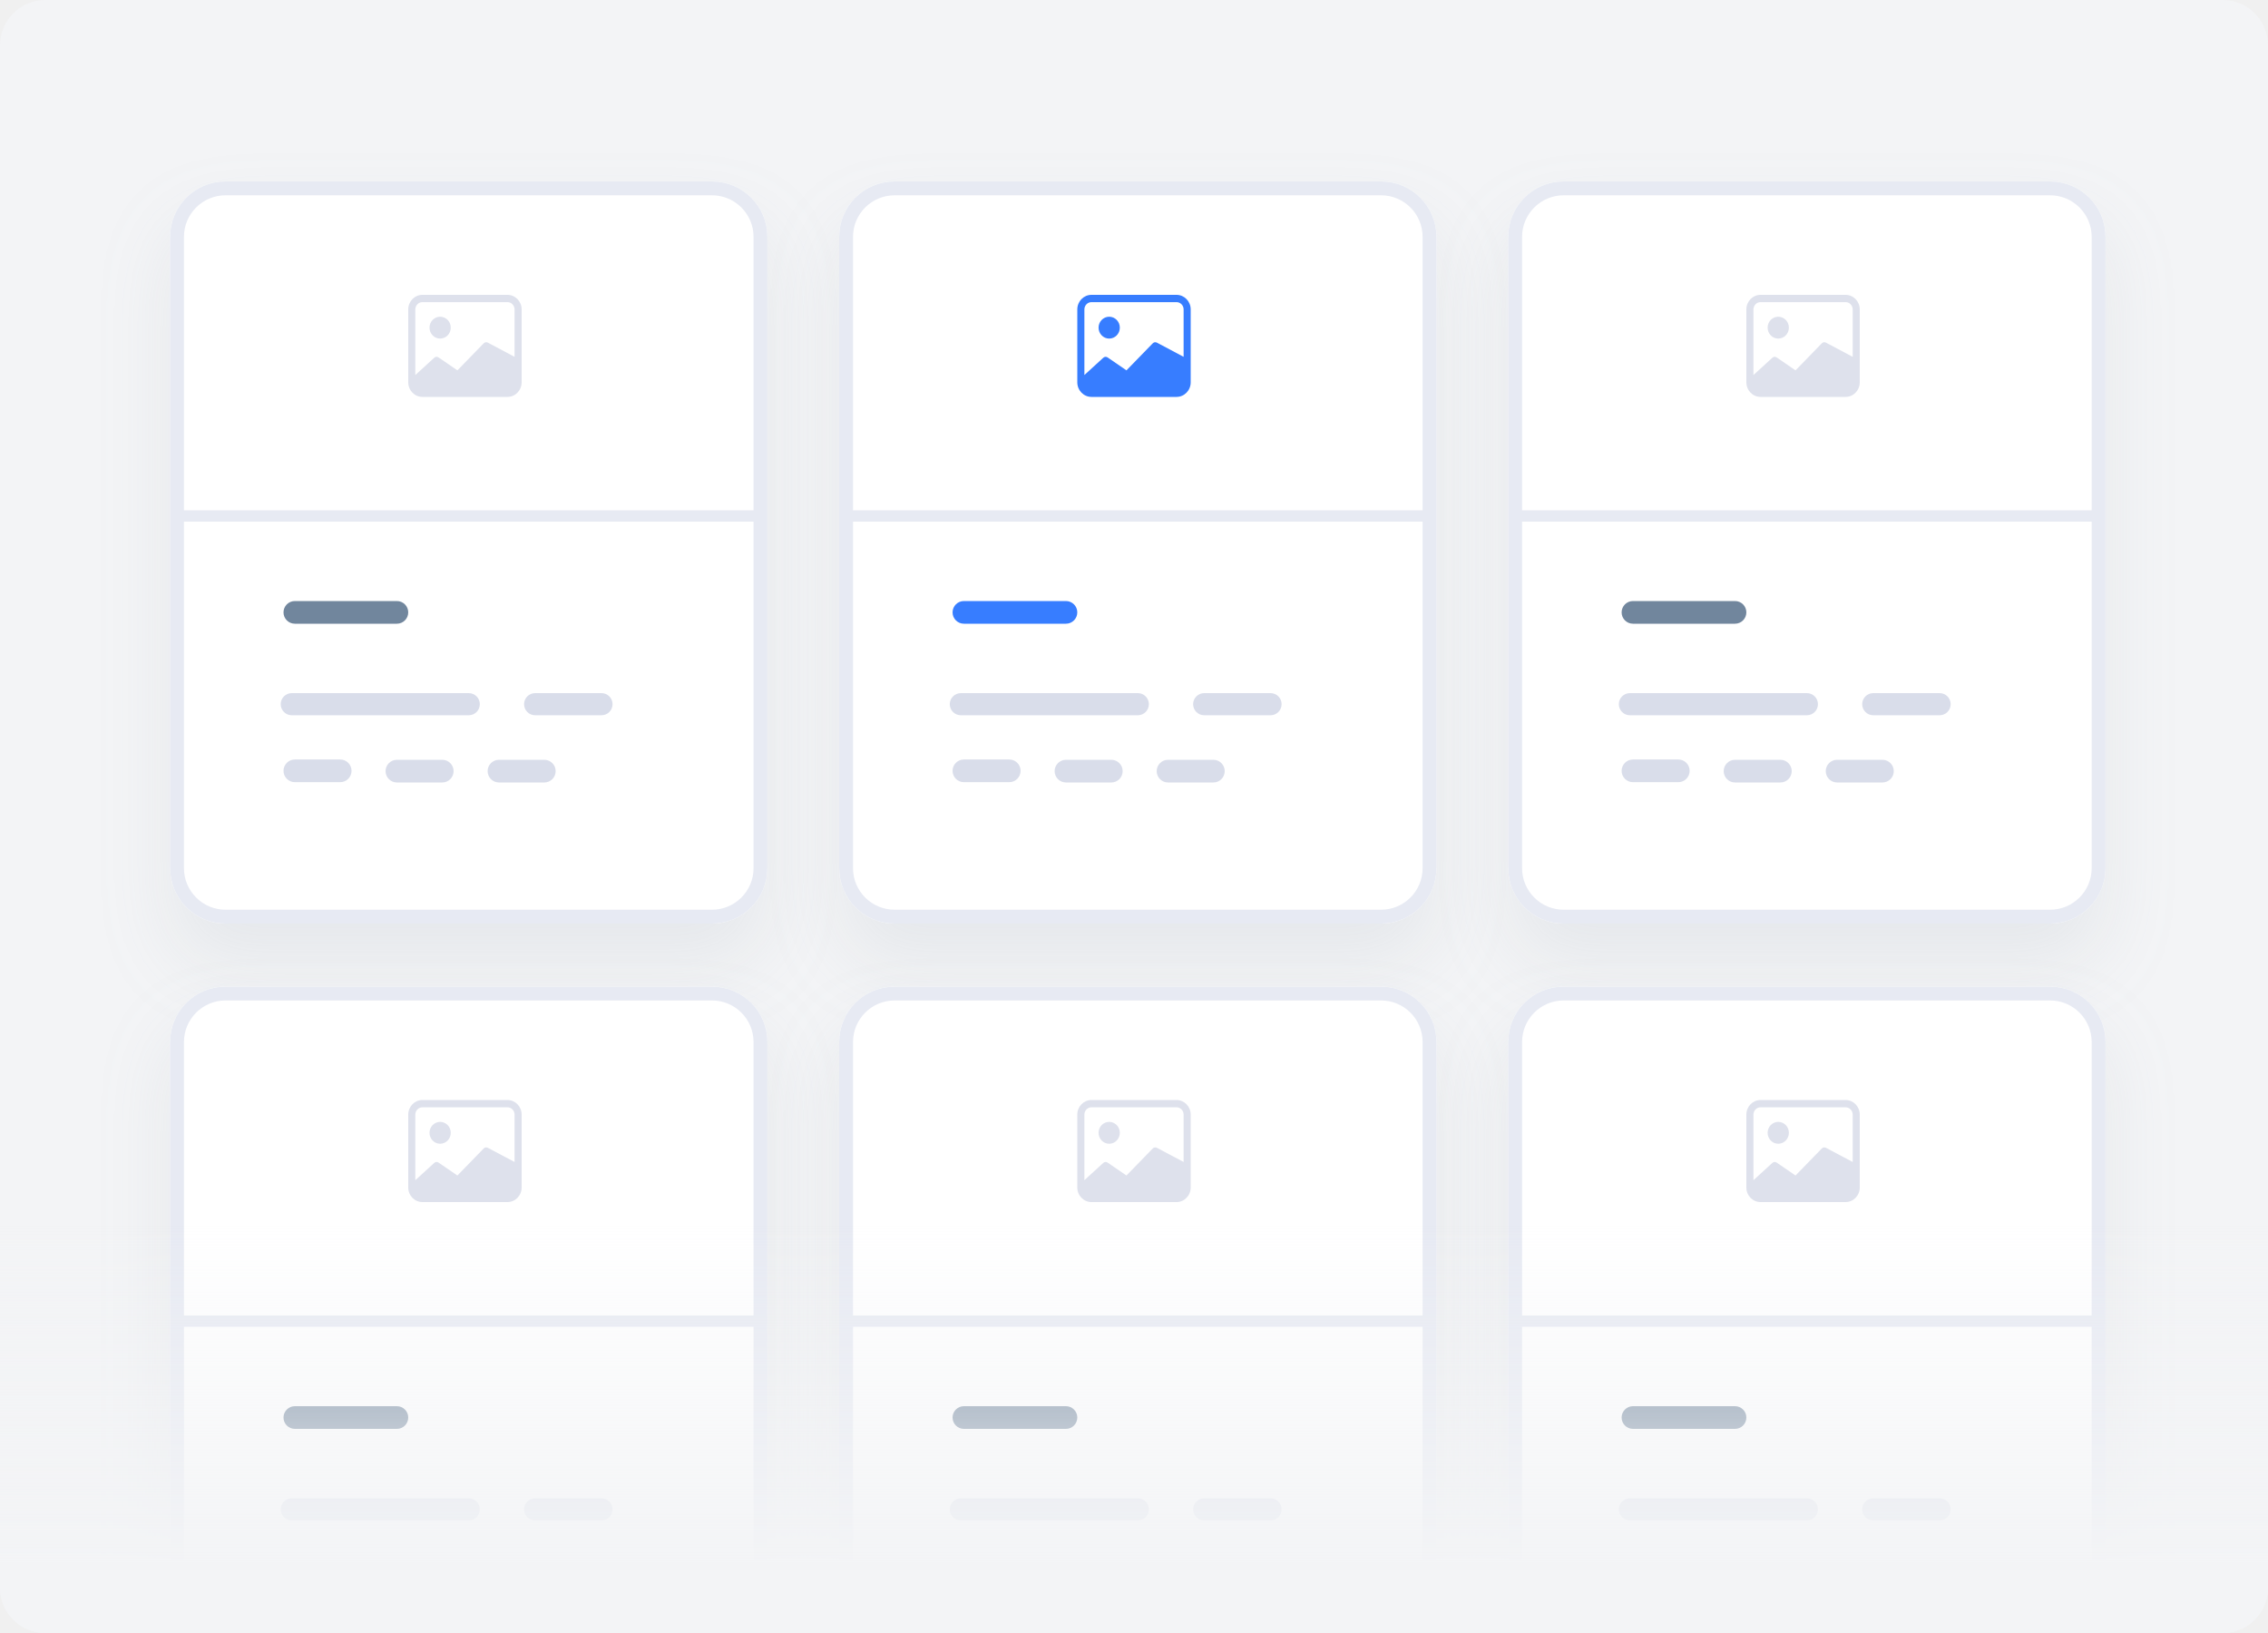
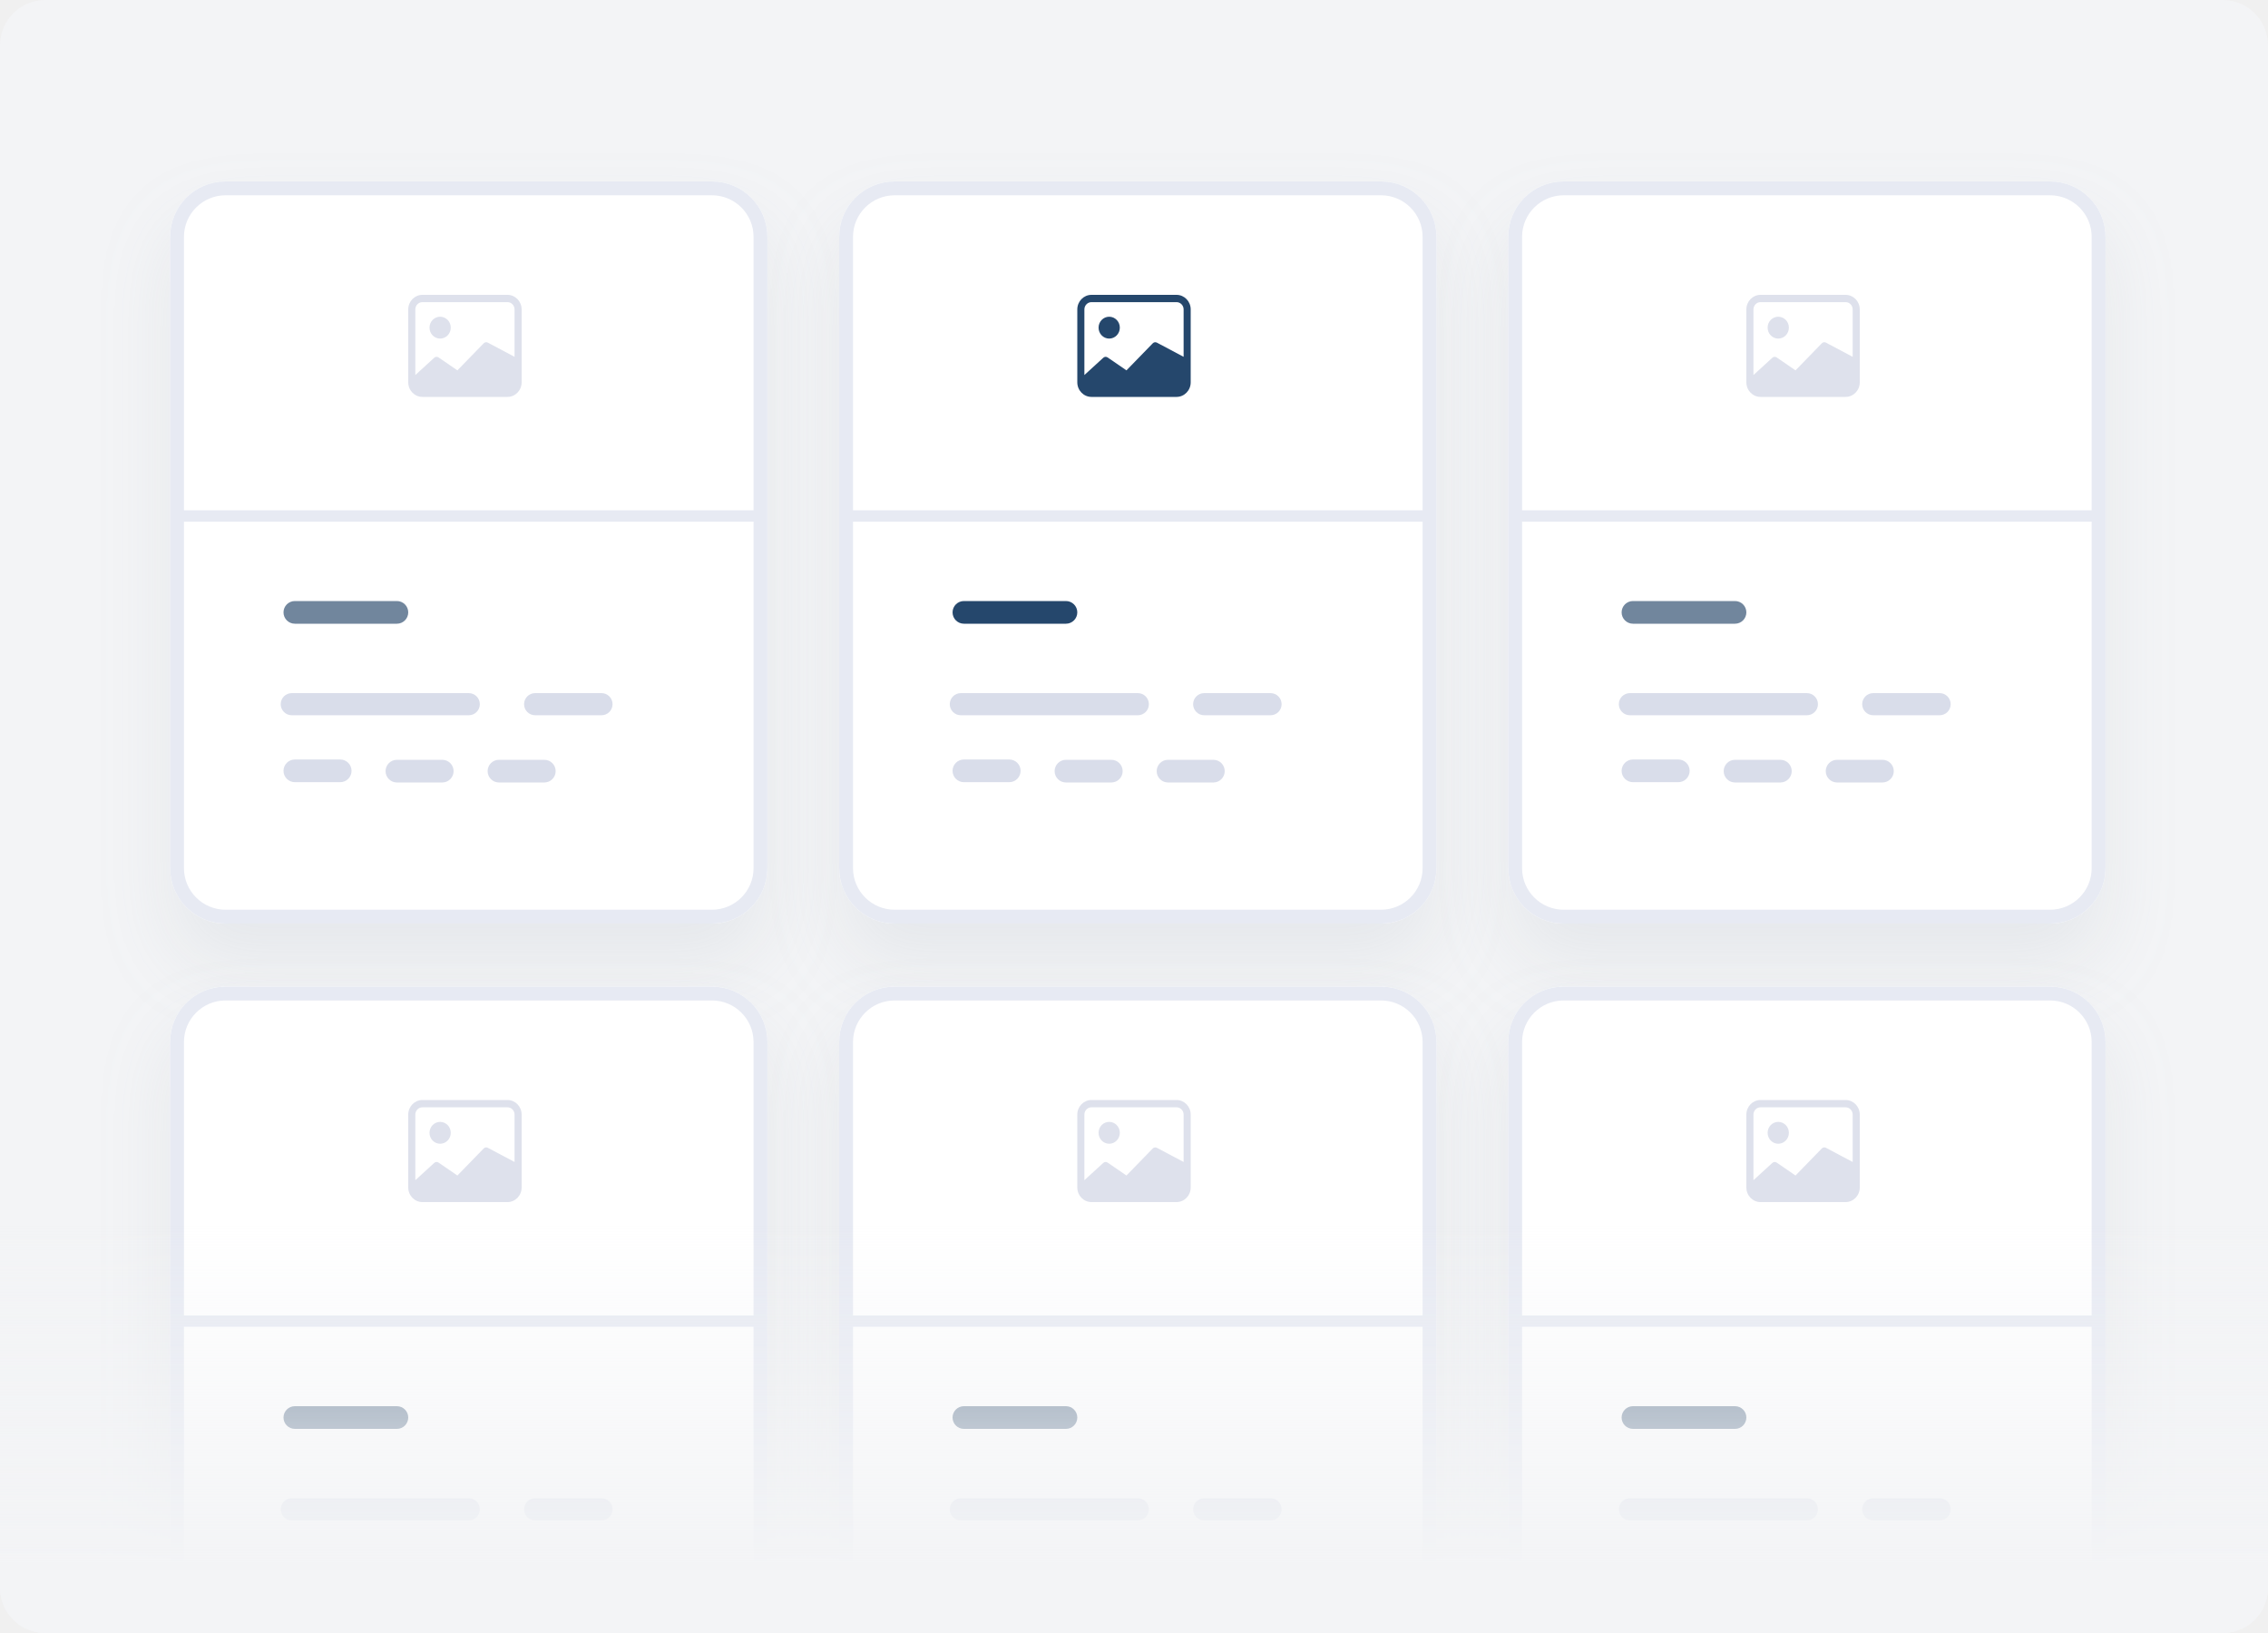
<svg xmlns="http://www.w3.org/2000/svg" width="200" height="144" viewBox="0 0 200 144" fill="none">
  <g clip-path="url(#clip0)">
    <path d="M196 0H4C1.791 0 0 1.791 0 4V140C0 142.209 1.791 144 4 144H196C198.209 144 200 142.209 200 140V4C200 1.791 198.209 0 196 0Z" fill="#F3F4F6" />
    <g filter="url(#filter0_d)">
      <rect x="15" y="16" width="52.673" height="65.442" rx="4.889" fill="white" />
      <rect x="15.611" y="16.611" width="51.451" height="64.22" rx="4.278" stroke="#E7EAF3" stroke-width="1.222" />
    </g>
    <path d="M39.75 28.893C39.75 29.425 39.33 29.857 38.812 29.857C38.295 29.857 37.875 29.425 37.875 28.893C37.875 28.36 38.295 27.929 38.812 27.929C39.33 27.929 39.75 28.36 39.75 28.893Z" fill="#DEE1EC" />
    <path d="M37.25 26C36.56 26 36 26.576 36 27.286V33.714C36 34.424 36.56 35 37.25 35H44.75C45.44 35 46 34.424 46 33.714V27.286C46 26.576 45.44 26 44.75 26H37.25ZM44.75 26.643C45.095 26.643 45.375 26.931 45.375 27.286V31.464L43.015 30.212C42.894 30.151 42.749 30.175 42.654 30.273L40.335 32.658L38.673 31.518C38.549 31.433 38.384 31.45 38.279 31.558L36.625 33.071V27.286C36.625 26.931 36.905 26.643 37.25 26.643H44.75Z" fill="#DEE1EC" />
    <rect x="16" y="45" width="51" height="1" fill="#E7EAF3" />
    <rect x="25" y="53" width="11" height="2" rx="1" fill="#71869D" />
    <rect x="24.754" y="61.121" width="17.558" height="1.951" rx="0.975" fill="#D9DDEA" />
    <rect x="46.214" y="61.121" width="7.803" height="1.951" rx="0.975" fill="#D9DDEA" />
    <rect x="25" y="66.973" width="6" height="2" rx="1" fill="#D9DDEA" />
    <rect x="34" y="67" width="6" height="2" rx="1" fill="#D9DDEA" />
    <rect x="43" y="67" width="6" height="2" rx="1" fill="#D9DDEA" />
    <g filter="url(#filter1_d)">
      <rect x="74" y="16" width="52.673" height="65.442" rx="4.889" fill="white" />
      <rect x="74.611" y="16.611" width="51.451" height="64.22" rx="4.278" stroke="#E7EAF3" stroke-width="1.222" />
    </g>
-     <path d="M98.75 28.893C98.75 29.425 98.33 29.857 97.812 29.857C97.295 29.857 96.875 29.425 96.875 28.893C96.875 28.36 97.295 27.929 97.812 27.929C98.33 27.929 98.75 28.36 98.75 28.893Z" fill="#377dff" />
-     <path d="M96.25 26C95.56 26 95 26.576 95 27.286V33.714C95 34.424 95.56 35 96.25 35H103.75C104.44 35 105 34.424 105 33.714V27.286C105 26.576 104.44 26 103.75 26H96.25ZM103.75 26.643C104.095 26.643 104.375 26.931 104.375 27.286V31.464L102.015 30.212C101.894 30.151 101.749 30.175 101.654 30.273L99.335 32.658L97.673 31.518C97.549 31.433 97.384 31.45 97.279 31.558L95.625 33.071V27.286C95.625 26.931 95.905 26.643 96.25 26.643H103.75Z" fill="#377dff" />
+     <path d="M98.75 28.893C98.75 29.425 98.33 29.857 97.812 29.857C97.295 29.857 96.875 29.425 96.875 28.893C96.875 28.36 97.295 27.929 97.812 27.929C98.33 27.929 98.75 28.36 98.75 28.893Z" fill="#25476C" />
+     <path d="M96.25 26C95.56 26 95 26.576 95 27.286V33.714C95 34.424 95.56 35 96.25 35H103.75C104.44 35 105 34.424 105 33.714V27.286C105 26.576 104.44 26 103.75 26H96.25ZM103.75 26.643C104.095 26.643 104.375 26.931 104.375 27.286V31.464L102.015 30.212C101.894 30.151 101.749 30.175 101.654 30.273L99.335 32.658L97.673 31.518C97.549 31.433 97.384 31.45 97.279 31.558L95.625 33.071V27.286C95.625 26.931 95.905 26.643 96.25 26.643H103.75Z" fill="#25476C" />
    <rect x="75" y="45" width="51" height="1" fill="#E7EAF3" />
-     <rect x="84" y="53" width="11" height="2" rx="1" fill="#377dff" />
+     <rect x="84" y="53" width="11" height="2" rx="1" fill="#25476C" />
    <rect x="83.754" y="61.121" width="17.558" height="1.951" rx="0.975" fill="#D9DDEA" />
    <rect x="105.214" y="61.121" width="7.803" height="1.951" rx="0.975" fill="#D9DDEA" />
    <rect x="84" y="66.973" width="6" height="2" rx="1" fill="#D9DDEA" />
    <rect x="93" y="67" width="6" height="2" rx="1" fill="#D9DDEA" />
    <rect x="102" y="67" width="6" height="2" rx="1" fill="#D9DDEA" />
    <g filter="url(#filter2_d)">
      <rect x="133" y="16" width="52.673" height="65.442" rx="4.889" fill="white" />
      <rect x="133.611" y="16.611" width="51.451" height="64.22" rx="4.278" stroke="#E7EAF3" stroke-width="1.222" />
    </g>
    <path d="M157.75 28.893C157.75 29.425 157.33 29.857 156.812 29.857C156.295 29.857 155.875 29.425 155.875 28.893C155.875 28.36 156.295 27.929 156.812 27.929C157.33 27.929 157.75 28.36 157.75 28.893Z" fill="#DEE1EC" />
    <path d="M155.25 26C154.56 26 154 26.576 154 27.286V33.714C154 34.424 154.56 35 155.25 35H162.75C163.44 35 164 34.424 164 33.714V27.286C164 26.576 163.44 26 162.75 26H155.25ZM162.75 26.643C163.095 26.643 163.375 26.931 163.375 27.286V31.464L161.015 30.212C160.894 30.151 160.749 30.175 160.654 30.273L158.335 32.658L156.673 31.518C156.549 31.433 156.384 31.45 156.279 31.558L154.625 33.071V27.286C154.625 26.931 154.905 26.643 155.25 26.643H162.75Z" fill="#DEE1EC" />
    <rect x="134" y="45" width="51" height="1" fill="#E7EAF3" />
    <rect x="143" y="53" width="11" height="2" rx="1" fill="#71869D" />
    <rect x="142.754" y="61.121" width="17.558" height="1.951" rx="0.975" fill="#D9DDEA" />
    <rect x="164.214" y="61.121" width="7.803" height="1.951" rx="0.975" fill="#D9DDEA" />
    <rect x="143" y="66.973" width="6" height="2" rx="1" fill="#D9DDEA" />
    <rect x="152" y="67" width="6" height="2" rx="1" fill="#D9DDEA" />
    <rect x="161" y="67" width="6" height="2" rx="1" fill="#D9DDEA" />
    <g filter="url(#filter3_d)">
      <rect x="15" y="87" width="52.673" height="65.442" rx="4.889" fill="white" />
      <rect x="15.611" y="87.611" width="51.451" height="64.22" rx="4.278" stroke="#E7EAF3" stroke-width="1.222" />
    </g>
    <path d="M39.75 99.893C39.75 100.425 39.33 100.857 38.812 100.857C38.295 100.857 37.875 100.425 37.875 99.893C37.875 99.36 38.295 98.929 38.812 98.929C39.33 98.929 39.75 99.36 39.75 99.893Z" fill="#DEE1EC" />
    <path d="M37.25 97C36.56 97 36 97.576 36 98.286V104.714C36 105.424 36.56 106 37.25 106H44.75C45.44 106 46 105.424 46 104.714V98.286C46 97.576 45.44 97 44.75 97H37.25ZM44.75 97.643C45.095 97.643 45.375 97.931 45.375 98.286V102.464L43.015 101.213C42.894 101.151 42.749 101.175 42.654 101.273L40.335 103.658L38.673 102.518C38.549 102.433 38.384 102.45 38.279 102.558L36.625 104.071V98.286C36.625 97.931 36.905 97.643 37.25 97.643H44.75Z" fill="#DEE1EC" />
    <rect x="16" y="116" width="51" height="1" fill="#E7EAF3" />
    <rect x="25" y="124" width="11" height="2" rx="1" fill="#71869D" />
    <rect x="24.754" y="132.121" width="17.558" height="1.951" rx="0.975" fill="#D9DDEA" />
    <rect x="46.214" y="132.121" width="7.803" height="1.951" rx="0.975" fill="#D9DDEA" />
    <rect x="25" y="137.973" width="6" height="2" rx="1" fill="#D9DDEA" />
    <rect x="34" y="138" width="6" height="2" rx="1" fill="#D9DDEA" />
    <rect x="43" y="138" width="6" height="2" rx="1" fill="#D9DDEA" />
    <g filter="url(#filter4_d)">
      <rect x="74" y="87" width="52.673" height="65.442" rx="4.889" fill="white" />
      <rect x="74.611" y="87.611" width="51.451" height="64.22" rx="4.278" stroke="#E7EAF3" stroke-width="1.222" />
    </g>
    <path d="M98.75 99.893C98.75 100.425 98.33 100.857 97.812 100.857C97.295 100.857 96.875 100.425 96.875 99.893C96.875 99.36 97.295 98.929 97.812 98.929C98.33 98.929 98.75 99.36 98.75 99.893Z" fill="#DEE1EC" />
    <path d="M96.25 97C95.56 97 95 97.576 95 98.286V104.714C95 105.424 95.56 106 96.25 106H103.75C104.44 106 105 105.424 105 104.714V98.286C105 97.576 104.44 97 103.75 97H96.25ZM103.75 97.643C104.095 97.643 104.375 97.931 104.375 98.286V102.464L102.015 101.213C101.894 101.151 101.749 101.175 101.654 101.273L99.335 103.658L97.673 102.518C97.549 102.433 97.384 102.45 97.279 102.558L95.625 104.071V98.286C95.625 97.931 95.905 97.643 96.25 97.643H103.75Z" fill="#DEE1EC" />
    <rect x="75" y="116" width="51" height="1" fill="#E7EAF3" />
    <rect x="84" y="124" width="11" height="2" rx="1" fill="#71869D" />
    <rect x="83.754" y="132.121" width="17.558" height="1.951" rx="0.975" fill="#D9DDEA" />
    <rect x="105.214" y="132.121" width="7.803" height="1.951" rx="0.975" fill="#D9DDEA" />
    <rect x="84" y="137.973" width="6" height="2" rx="1" fill="#D9DDEA" />
    <rect x="93" y="138" width="6" height="2" rx="1" fill="#D9DDEA" />
    <rect x="102" y="138" width="6" height="2" rx="1" fill="#D9DDEA" />
    <g filter="url(#filter5_d)">
      <rect x="133" y="87" width="52.673" height="65.442" rx="4.889" fill="white" />
      <rect x="133.611" y="87.611" width="51.451" height="64.22" rx="4.278" stroke="#E7EAF3" stroke-width="1.222" />
    </g>
    <path d="M157.75 99.893C157.75 100.425 157.33 100.857 156.812 100.857C156.295 100.857 155.875 100.425 155.875 99.893C155.875 99.36 156.295 98.929 156.812 98.929C157.33 98.929 157.75 99.36 157.75 99.893Z" fill="#DEE1EC" />
    <path d="M155.25 97C154.56 97 154 97.576 154 98.286V104.714C154 105.424 154.56 106 155.25 106H162.75C163.44 106 164 105.424 164 104.714V98.286C164 97.576 163.44 97 162.75 97H155.25ZM162.75 97.643C163.095 97.643 163.375 97.931 163.375 98.286V102.464L161.015 101.213C160.894 101.151 160.749 101.175 160.654 101.273L158.335 103.658L156.673 102.518C156.549 102.433 156.384 102.45 156.279 102.558L154.625 104.071V98.286C154.625 97.931 154.905 97.643 155.25 97.643H162.75Z" fill="#DEE1EC" />
    <rect x="134" y="116" width="51" height="1" fill="#E7EAF3" />
    <rect x="143" y="124" width="11" height="2" rx="1" fill="#71869D" />
    <rect x="142.754" y="132.121" width="17.558" height="1.951" rx="0.975" fill="#D9DDEA" />
    <rect x="164.214" y="132.121" width="7.803" height="1.951" rx="0.975" fill="#D9DDEA" />
    <rect x="143" y="137.973" width="6" height="2" rx="1" fill="#D9DDEA" />
    <rect x="152" y="138" width="6" height="2" rx="1" fill="#D9DDEA" />
    <rect x="161" y="138" width="6" height="2" rx="1" fill="#D9DDEA" />
    <path d="M0 104H200V140C200 142.209 198.209 144 196 144H4C1.791 144 0 142.209 0 140V104Z" fill="url(#paint0_linear)" />
  </g>
  <defs>
    <filter id="filter0_d" x="8.889" y="13.556" width="64.895" height="77.665" filterUnits="userSpaceOnUse" color-interpolation-filters="sRGB">
      <feFlood flood-opacity="0" result="BackgroundImageFix" />
      <feColorMatrix in="SourceAlpha" type="matrix" values="0 0 0 0 0 0 0 0 0 0 0 0 0 0 0 0 0 0 127 0" />
      <feOffset dy="3.667" />
      <feGaussianBlur stdDeviation="3.056" />
      <feColorMatrix type="matrix" values="0 0 0 0 0.549 0 0 0 0 0.596 0 0 0 0 0.643 0 0 0 0.125 0" />
      <feBlend mode="normal" in2="BackgroundImageFix" result="effect1_dropShadow" />
      <feBlend mode="normal" in="SourceGraphic" in2="effect1_dropShadow" result="shape" />
    </filter>
    <filter id="filter1_d" x="67.889" y="13.556" width="64.895" height="77.665" filterUnits="userSpaceOnUse" color-interpolation-filters="sRGB">
      <feFlood flood-opacity="0" result="BackgroundImageFix" />
      <feColorMatrix in="SourceAlpha" type="matrix" values="0 0 0 0 0 0 0 0 0 0 0 0 0 0 0 0 0 0 127 0" />
      <feOffset dy="3.667" />
      <feGaussianBlur stdDeviation="3.056" />
      <feColorMatrix type="matrix" values="0 0 0 0 0.549 0 0 0 0 0.596 0 0 0 0 0.643 0 0 0 0.125 0" />
      <feBlend mode="normal" in2="BackgroundImageFix" result="effect1_dropShadow" />
      <feBlend mode="normal" in="SourceGraphic" in2="effect1_dropShadow" result="shape" />
    </filter>
    <filter id="filter2_d" x="126.889" y="13.556" width="64.895" height="77.665" filterUnits="userSpaceOnUse" color-interpolation-filters="sRGB">
      <feFlood flood-opacity="0" result="BackgroundImageFix" />
      <feColorMatrix in="SourceAlpha" type="matrix" values="0 0 0 0 0 0 0 0 0 0 0 0 0 0 0 0 0 0 127 0" />
      <feOffset dy="3.667" />
      <feGaussianBlur stdDeviation="3.056" />
      <feColorMatrix type="matrix" values="0 0 0 0 0.549 0 0 0 0 0.596 0 0 0 0 0.643 0 0 0 0.125 0" />
      <feBlend mode="normal" in2="BackgroundImageFix" result="effect1_dropShadow" />
      <feBlend mode="normal" in="SourceGraphic" in2="effect1_dropShadow" result="shape" />
    </filter>
    <filter id="filter3_d" x="8.889" y="84.556" width="64.895" height="77.665" filterUnits="userSpaceOnUse" color-interpolation-filters="sRGB">
      <feFlood flood-opacity="0" result="BackgroundImageFix" />
      <feColorMatrix in="SourceAlpha" type="matrix" values="0 0 0 0 0 0 0 0 0 0 0 0 0 0 0 0 0 0 127 0" />
      <feOffset dy="3.667" />
      <feGaussianBlur stdDeviation="3.056" />
      <feColorMatrix type="matrix" values="0 0 0 0 0.549 0 0 0 0 0.596 0 0 0 0 0.643 0 0 0 0.125 0" />
      <feBlend mode="normal" in2="BackgroundImageFix" result="effect1_dropShadow" />
      <feBlend mode="normal" in="SourceGraphic" in2="effect1_dropShadow" result="shape" />
    </filter>
    <filter id="filter4_d" x="67.889" y="84.556" width="64.895" height="77.665" filterUnits="userSpaceOnUse" color-interpolation-filters="sRGB">
      <feFlood flood-opacity="0" result="BackgroundImageFix" />
      <feColorMatrix in="SourceAlpha" type="matrix" values="0 0 0 0 0 0 0 0 0 0 0 0 0 0 0 0 0 0 127 0" />
      <feOffset dy="3.667" />
      <feGaussianBlur stdDeviation="3.056" />
      <feColorMatrix type="matrix" values="0 0 0 0 0.549 0 0 0 0 0.596 0 0 0 0 0.643 0 0 0 0.125 0" />
      <feBlend mode="normal" in2="BackgroundImageFix" result="effect1_dropShadow" />
      <feBlend mode="normal" in="SourceGraphic" in2="effect1_dropShadow" result="shape" />
    </filter>
    <filter id="filter5_d" x="126.889" y="84.556" width="64.895" height="77.665" filterUnits="userSpaceOnUse" color-interpolation-filters="sRGB">
      <feFlood flood-opacity="0" result="BackgroundImageFix" />
      <feColorMatrix in="SourceAlpha" type="matrix" values="0 0 0 0 0 0 0 0 0 0 0 0 0 0 0 0 0 0 127 0" />
      <feOffset dy="3.667" />
      <feGaussianBlur stdDeviation="3.056" />
      <feColorMatrix type="matrix" values="0 0 0 0 0.549 0 0 0 0 0.596 0 0 0 0 0.643 0 0 0 0.125 0" />
      <feBlend mode="normal" in2="BackgroundImageFix" result="effect1_dropShadow" />
      <feBlend mode="normal" in="SourceGraphic" in2="effect1_dropShadow" result="shape" />
    </filter>
    <linearGradient id="paint0_linear" x1="100" y1="154" x2="100" y2="92.5" gradientUnits="userSpaceOnUse">
      <stop offset="0.256" stop-color="#F3F4F6" />
      <stop offset="0.749" stop-color="#F3F4F6" stop-opacity="0" />
    </linearGradient>
    <clipPath id="clip0">
      <rect width="200" height="144" fill="white" />
    </clipPath>
  </defs>
</svg>
